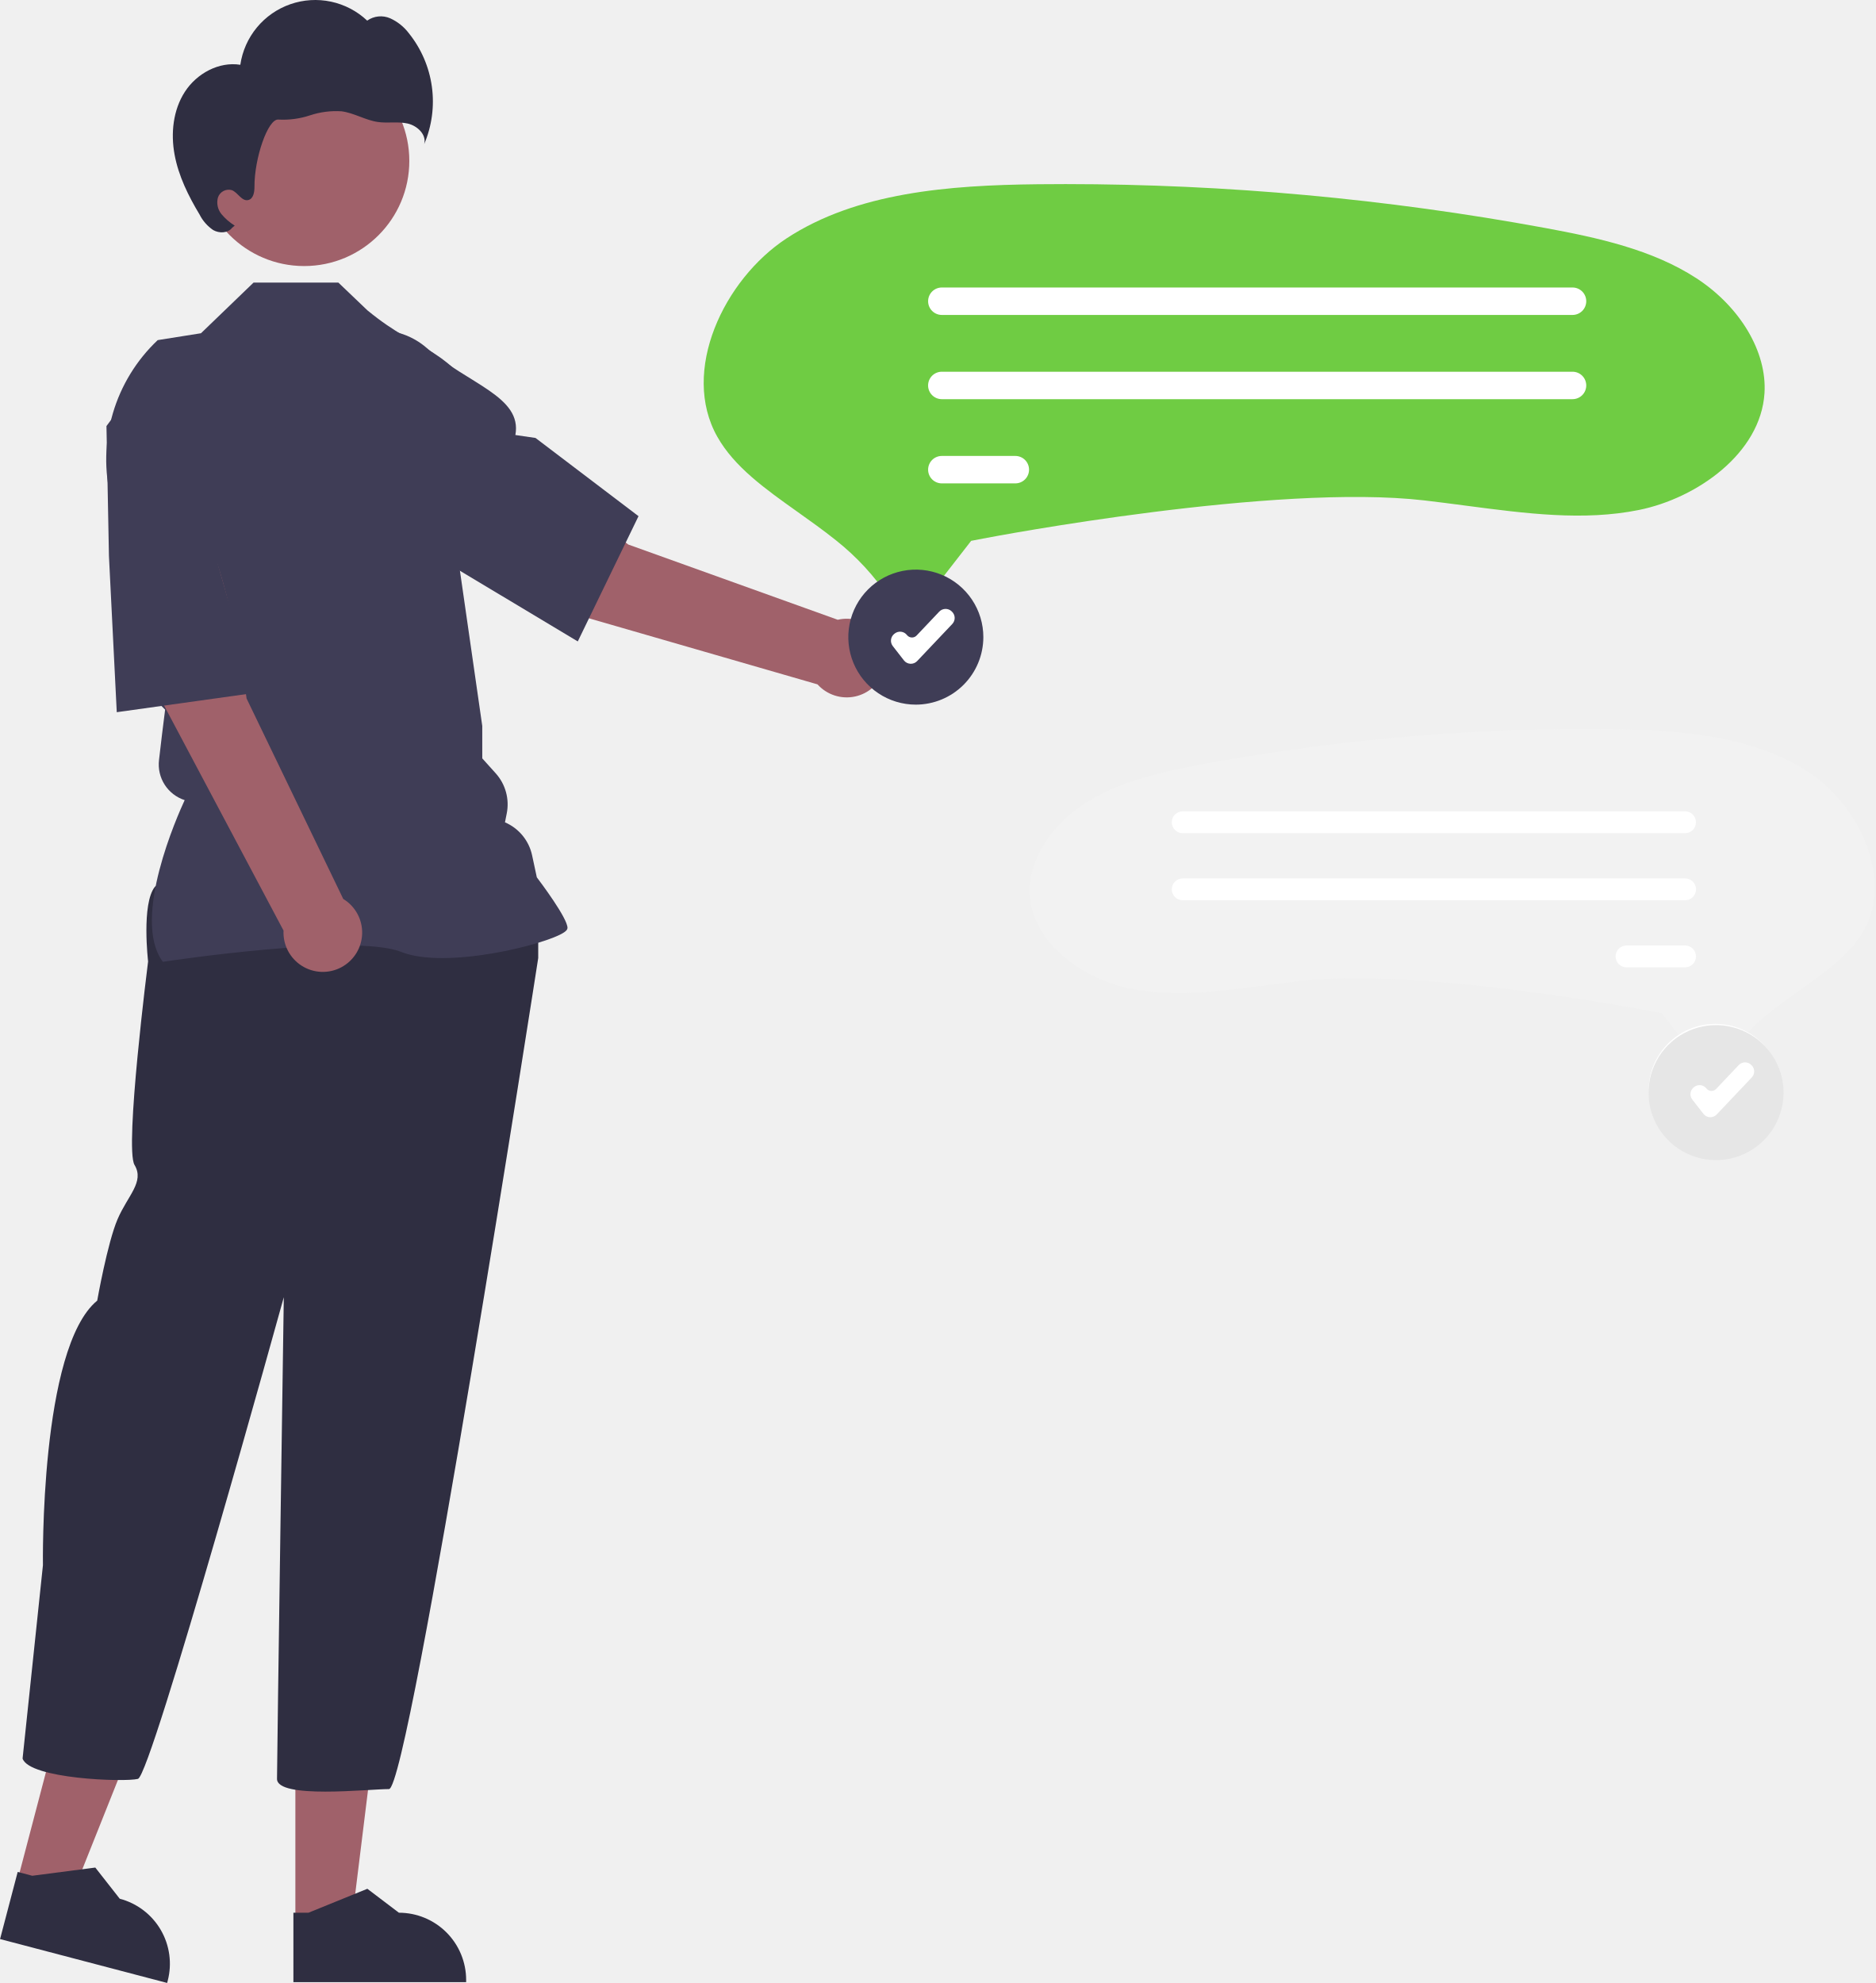
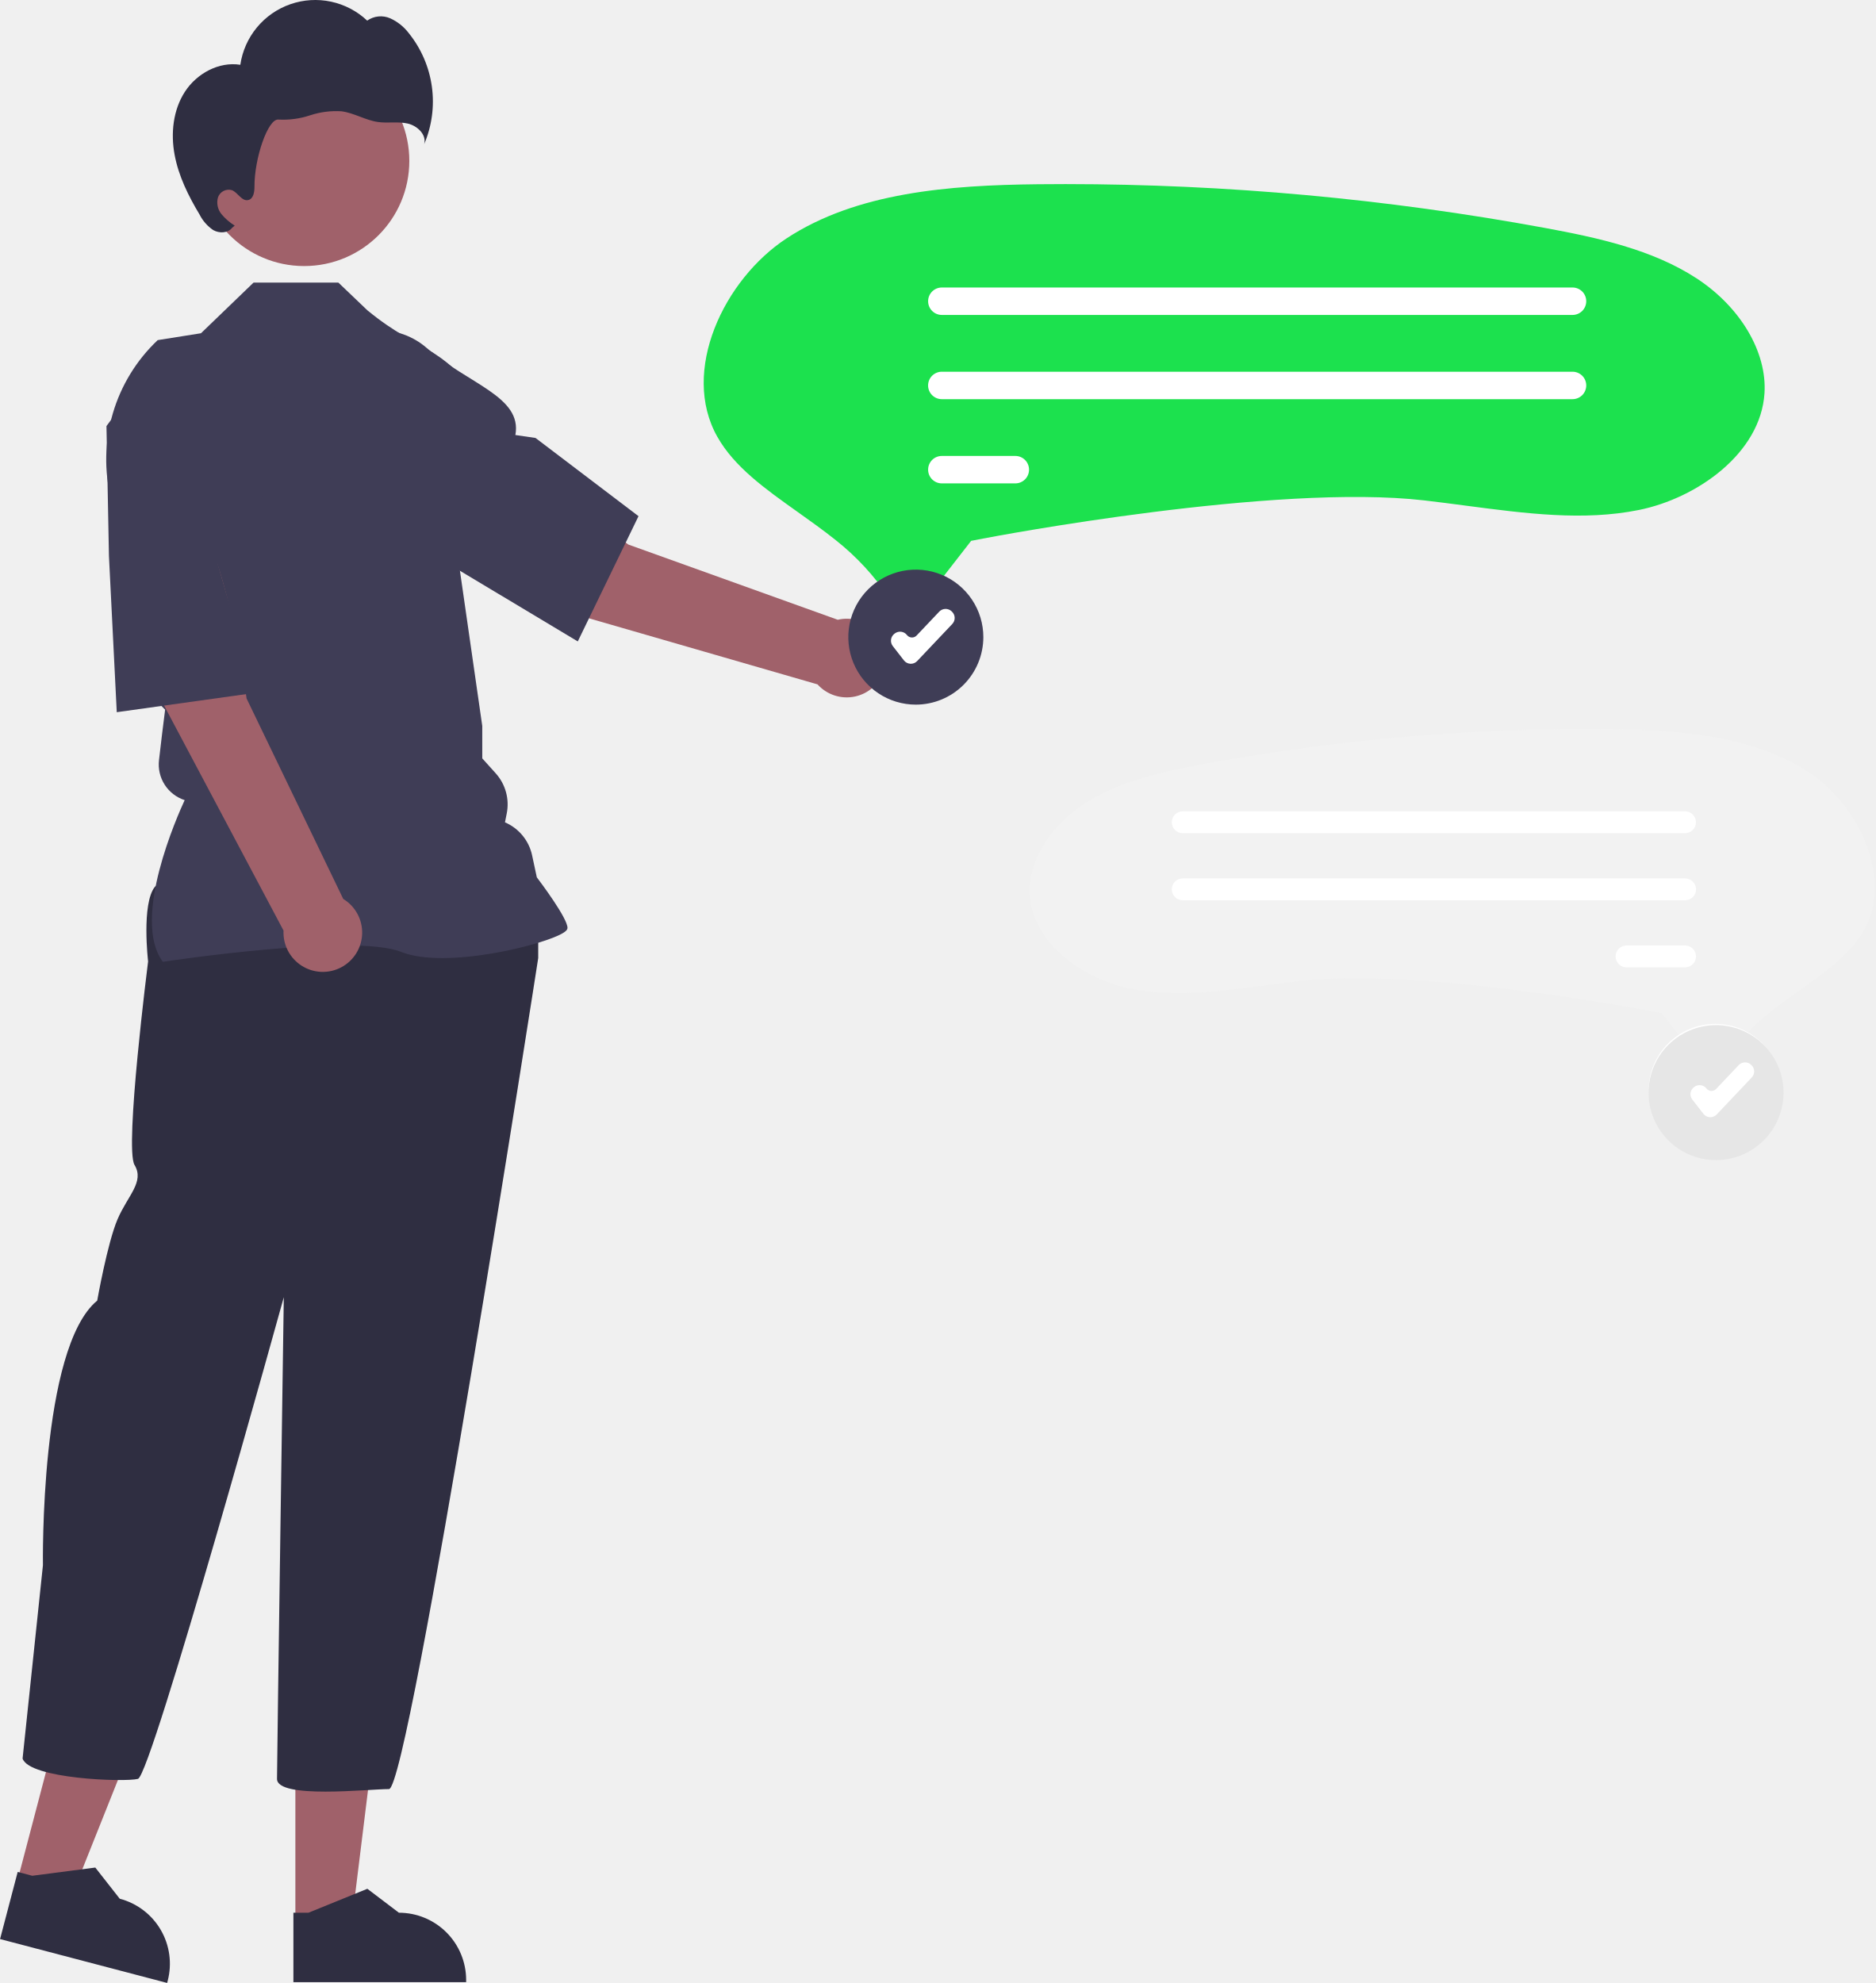
<svg xmlns="http://www.w3.org/2000/svg" width="2093" height="2213" viewBox="0 0 2093 2213" fill="none">
  <path d="M18.814 2101.29L79.441 2117.21L169.71 1890.93L80.225 1867.44L18.814 2101.29Z" fill="#A0616A" />
  <path d="M0.068 2163.97L186.514 2212.93L187.133 2210.57C192.187 2191.33 189.388 2170.86 179.353 2153.68C169.318 2136.5 152.869 2124.01 133.623 2118.95L133.618 2118.95L106.348 2084.17L36.019 2093.32L19.744 2089.05L0.068 2163.97Z" fill="#2F2E41" />
  <path d="M329.628 2146.65L392.313 2146.64L422.135 1904.86L329.614 1904.87L329.628 2146.65Z" fill="#A0616A" />
  <path d="M327.42 2212.04L520.187 2212.03V2209.59C520.186 2189.69 512.28 2170.61 498.209 2156.54C484.139 2142.47 465.055 2134.57 445.157 2134.57H445.152L409.94 2107.85L344.244 2134.57L327.416 2134.57L327.42 2212.04Z" fill="#2F2E41" />
  <path d="M172.841 989.649C157.698 1008.58 165.27 1072.93 165.27 1072.93C165.27 1072.93 138.77 1281.13 150.127 1300.06C161.484 1318.98 142.556 1334.12 131.199 1360.62C119.842 1387.12 108.485 1451.47 108.485 1451.47C44.128 1504.47 47.914 1746.74 47.914 1746.74L25.2 1962.51C32.771 1985.22 138.77 1989.01 153.913 1985.22C169.056 1981.44 316.697 1447.69 316.697 1447.69C316.697 1447.69 309.125 1962.51 309.125 1985.22C309.125 2007.93 411.339 1996.58 434.053 1996.58C456.767 1996.58 600.622 1069.14 600.622 1069.14V1016.15L581.694 989.649C581.694 989.649 187.984 970.722 172.841 989.649Z" fill="#2F2E41" />
  <path d="M339.411 296.912C404.225 296.912 456.767 244.373 456.767 179.563C456.767 114.753 404.225 62.214 339.411 62.214C274.597 62.214 222.055 114.753 222.055 179.563C222.055 244.373 274.597 296.912 339.411 296.912Z" fill="#A0616A" />
  <path d="M181.741 1073.37L181.101 1072.47C146.915 1024.61 198.331 909.609 206.085 892.938C196.877 889.95 188.989 883.862 183.765 875.712C178.541 867.561 176.304 857.852 177.435 848.238L180.778 819.823L184.263 791.952L159.299 766.99L159.229 766.368L144.863 640.672L123.975 557.187C116.105 525.626 116.776 492.54 125.919 461.324C135.062 430.109 152.347 401.888 176.001 379.56L224.283 371.894L282.961 315.361H377.585L410.03 346.357C473.817 398.64 488.96 375.928 560.887 474.349L509.387 610.025L538.173 810.135L538.191 846.349L553.184 863.011C558.585 869.013 562.509 876.193 564.644 883.979C566.78 891.766 567.067 899.943 565.484 907.86L563.512 917.717C571.132 920.983 577.859 926.028 583.126 932.43C588.394 938.831 592.05 946.403 593.787 954.509L599.053 979.08C603.558 985.024 633.295 1024.67 633.295 1035.51C633.295 1037.14 632.094 1038.71 629.516 1040.46C609.251 1054.18 497.241 1082.15 447.667 1062.32C394.86 1041.2 184.947 1072.88 182.832 1073.2L181.741 1073.37Z" fill="#3F3D56" />
  <path d="M122.121 597.341L219.699 578.241C255.786 632.13 275.16 779.483 275.16 779.483L383.043 1003.21C389.674 1007.23 395.12 1012.95 398.824 1019.77C402.528 1026.58 404.36 1034.26 404.132 1042.01C403.903 1049.77 401.624 1057.33 397.525 1063.91C393.427 1070.5 387.655 1075.88 380.799 1079.52C373.942 1083.15 366.246 1084.9 358.493 1084.59C350.74 1084.28 343.209 1081.92 336.665 1077.75C330.121 1073.58 324.799 1067.75 321.24 1060.86C317.682 1053.96 316.014 1046.25 316.407 1038.5L175.699 773.428L122.121 597.341Z" fill="#A0616A" />
  <path d="M121.574 620.491L118.8 475.47L164.72 414.04C173.779 402.014 186.021 392.76 200.063 387.325C214.106 381.891 229.388 380.492 244.184 383.286C264.215 387.21 282.009 398.592 293.968 415.133C305.927 431.673 311.158 452.138 308.605 472.388C300.811 533.795 283.115 610.643 243.082 628.029L242.676 628.206L284.167 773.305L130.298 794.798L121.574 620.491Z" fill="#3F3D56" />
  <path d="M701.107 607.677C701.107 607.677 584.005 516.15 520.494 503.003L464.28 585.014L616.307 678.175L912.294 763.752C917.477 769.508 924.091 773.79 931.465 776.164C938.838 778.538 946.708 778.918 954.276 777.267C961.844 775.616 968.84 771.992 974.555 766.763C980.27 761.534 984.499 754.886 986.813 747.494C989.128 740.103 989.445 732.23 987.733 724.676C986.021 717.122 982.34 710.155 977.065 704.483C971.79 698.811 965.108 694.636 957.698 692.381C950.287 690.127 942.412 689.873 934.871 691.645L701.107 607.677Z" fill="#A0616A" />
  <path d="M495.084 626.069L373.047 547.663L347.564 475.326C342.613 461.106 341.738 445.786 345.038 431.095C348.338 416.405 355.681 402.93 366.237 392.194C380.645 377.736 400.006 369.289 420.404 368.559C440.803 367.83 460.717 374.873 476.121 388.264C522.805 428.915 582.967 442.54 575.132 485.475L597.608 488.757L712.543 576.04L644.765 715.832L495.084 626.069Z" fill="#3F3D56" />
  <path d="M206.297 102.457C219.474 82.071 244.203 68.485 268.176 72.302C270.407 57.004 276.793 42.611 286.639 30.691C296.484 18.771 309.411 9.78 324.013 4.697C338.614 -0.386 354.33 -1.365 369.45 1.865C384.57 5.096 398.513 12.412 409.763 23.018C413.462 20.413 417.771 18.808 422.273 18.357C426.775 17.907 431.317 18.626 435.459 20.446C443.71 24.198 450.888 29.959 456.336 37.203C470.092 54.356 478.939 74.919 481.935 96.701C484.931 118.484 481.965 140.671 473.351 160.901C476.281 150.251 465.607 140.231 454.822 137.841C444.038 135.451 432.725 137.712 421.789 136.156C407.772 134.162 395.171 126.031 381.132 124.201C369.227 123.427 357.285 124.961 345.962 128.72C334.642 132.478 322.717 134.08 310.806 133.441C298.99 132.038 283.77 176.815 283.974 208.352C284.013 214.329 282.782 222.002 276.94 223.27C269.747 224.832 265.579 214.905 258.732 212.2C255.577 211.295 252.193 211.651 249.295 213.192C246.397 214.733 244.21 217.339 243.196 220.461C242.333 223.634 242.24 226.968 242.926 230.185C243.612 233.401 245.056 236.407 247.138 238.953C251.347 243.999 256.343 248.333 261.934 251.787L259.114 254.132C254.423 260.328 244.694 260.596 237.933 256.763C231.468 252.385 226.233 246.424 222.726 239.448C210.218 218.646 199.246 196.481 194.832 172.613C190.418 148.744 193.12 122.842 206.297 102.457Z" fill="#2F2E41" />
-   <path d="M1013.31 678.697C1012.97 678.697 1012.63 678.69 1012.28 678.677C1008.26 678.531 1004.33 677.416 1000.83 675.426C997.335 673.436 994.369 670.631 992.187 667.249C975.848 642.829 955.796 621.11 932.756 602.875C918.809 591.728 904.234 581.363 890.14 571.338C853.779 545.486 819.536 521.137 800.528 487.493C759.084 414.131 807.89 311.948 877.614 266.122C955.819 214.727 1058.69 206.665 1158.2 205.608C1168.54 205.499 1178.89 205.445 1189.24 205.445C1368.54 205.514 1547.46 221.873 1723.8 254.321C1782.44 265.138 1843.82 278.39 1893.14 310.55C1942.17 342.52 1971.97 392.864 1969.06 438.812C1964.82 505.889 1893.71 556.01 1828.96 569.114C1767.24 581.594 1703.12 573.16 1635.24 564.228C1620.26 562.258 1604.76 560.219 1589.44 558.448C1422.92 539.202 1110.11 598.523 1096.87 601.058L1083.74 603.572L1032.8 669.126C1030.51 672.115 1027.55 674.533 1024.17 676.193C1020.79 677.853 1017.08 678.71 1013.31 678.697Z" fill="#6FCC43" />
+   <path d="M1013.31 678.697C1012.97 678.697 1012.63 678.69 1012.28 678.677C1008.26 678.531 1004.33 677.416 1000.83 675.426C997.335 673.436 994.369 670.631 992.187 667.249C975.848 642.829 955.796 621.11 932.756 602.875C918.809 591.728 904.234 581.363 890.14 571.338C853.779 545.486 819.536 521.137 800.528 487.493C759.084 414.131 807.89 311.948 877.614 266.122C955.819 214.727 1058.69 206.665 1158.2 205.608C1168.54 205.499 1178.89 205.445 1189.24 205.445C1368.54 205.514 1547.46 221.873 1723.8 254.321C1782.44 265.138 1843.82 278.39 1893.14 310.55C1942.17 342.52 1971.97 392.864 1969.06 438.812C1964.82 505.889 1893.71 556.01 1828.96 569.114C1767.24 581.594 1703.12 573.16 1635.24 564.228C1620.26 562.258 1604.76 560.219 1589.44 558.448C1422.92 539.202 1110.11 598.523 1096.87 601.058L1083.74 603.572L1032.8 669.126C1030.51 672.115 1027.55 674.533 1024.17 676.193C1020.79 677.853 1017.08 678.71 1013.31 678.697Z" fill="#1ce14e" />
  <path d="M1754.84 351.472H1051.02C1046.96 351.472 1043.06 349.859 1040.19 346.987C1037.32 344.115 1035.71 340.221 1035.71 336.159C1035.71 332.098 1037.32 328.203 1040.19 325.332C1043.06 322.46 1046.96 320.847 1051.02 320.847H1754.84C1758.9 320.847 1762.79 322.46 1765.67 325.332C1768.54 328.203 1770.15 332.098 1770.15 336.159C1770.15 340.221 1768.54 344.115 1765.67 346.987C1762.79 349.859 1758.9 351.472 1754.84 351.472Z" fill="white" />
  <path d="M1754.84 445.463H1051.02C1049.01 445.465 1047.02 445.071 1045.16 444.304C1043.3 443.536 1041.61 442.41 1040.19 440.989C1038.76 439.569 1037.63 437.882 1036.86 436.025C1036.09 434.168 1035.69 432.177 1035.69 430.166C1035.69 428.156 1036.08 426.164 1036.85 424.305C1037.62 422.447 1038.74 420.757 1040.16 419.334C1041.58 417.911 1043.27 416.781 1045.13 416.01C1046.99 415.238 1048.98 414.84 1050.99 414.838H1754.84C1758.9 414.838 1762.79 416.451 1765.67 419.323C1768.54 422.194 1770.15 426.089 1770.15 430.15C1770.15 434.212 1768.54 438.106 1765.67 440.978C1762.79 443.85 1758.9 445.463 1754.84 445.463Z" fill="white" />
  <path d="M1133.04 539.452H1051.02C1046.96 539.452 1043.06 537.838 1040.19 534.966C1037.32 532.095 1035.71 528.2 1035.71 524.139C1035.71 520.078 1037.32 516.183 1040.19 513.311C1043.06 510.44 1046.96 508.826 1051.02 508.826H1133.04C1137.1 508.826 1141 510.44 1143.87 513.311C1146.74 516.183 1148.35 520.078 1148.35 524.139C1148.35 528.2 1146.74 532.095 1143.87 534.966C1141 537.838 1137.1 539.452 1133.04 539.452Z" fill="white" />
  <path d="M1894.95 1182.85L1854.37 1130.63L1843.91 1128.63C1833.37 1126.61 1584.19 1079.36 1451.56 1094.69C1439.35 1096.1 1427.01 1097.72 1415.07 1099.29C1361 1106.41 1309.93 1113.12 1260.77 1103.18C1209.19 1092.75 1152.55 1052.82 1149.17 999.393C1146.85 962.793 1170.59 922.692 1209.65 897.227C1248.93 871.61 1297.82 861.054 1344.53 852.438C1484.99 826.592 1627.51 813.561 1770.33 813.506C1778.58 813.506 1786.82 813.55 1795.06 813.636C1874.32 814.478 1956.26 820.899 2018.55 861.838C2074.09 898.34 2112.97 979.733 2079.96 1038.17C2064.82 1064.97 2037.54 1084.36 2008.58 1104.95C1997.35 1112.94 1985.74 1121.2 1974.63 1130.08C1956.28 1144.6 1940.31 1161.9 1927.29 1181.35C1925.55 1184.05 1923.19 1186.28 1920.41 1187.87C1917.62 1189.45 1914.49 1190.34 1911.29 1190.45C1911.01 1190.47 1910.74 1190.47 1910.47 1190.47C1907.47 1190.48 1904.51 1189.8 1901.81 1188.48C1899.12 1187.15 1896.77 1185.23 1894.95 1182.85Z" fill="#F2F2F2" />
  <path d="M1319.81 929.823H1880.43C1883.66 929.817 1886.76 928.529 1889.04 926.242C1891.32 923.955 1892.6 920.856 1892.6 917.626C1892.6 914.395 1891.32 911.296 1889.04 909.009C1886.76 906.723 1883.66 905.435 1880.43 905.429H1319.81C1316.58 905.435 1313.48 906.723 1311.2 909.009C1308.92 911.296 1307.64 914.395 1307.64 917.626C1307.64 920.856 1308.92 923.955 1311.2 926.242C1313.48 928.529 1316.58 929.817 1319.81 929.823Z" fill="white" />
  <path d="M1319.81 1004.69H1880.43C1882.03 1004.69 1883.62 1004.38 1885.11 1003.77C1886.59 1003.16 1887.94 1002.27 1889.07 1001.13C1890.21 1000 1891.11 998.658 1891.73 997.177C1892.34 995.697 1892.66 994.109 1892.66 992.506C1892.66 990.903 1892.35 989.315 1891.74 987.833C1891.12 986.351 1890.22 985.005 1889.09 983.871C1887.96 982.736 1886.61 981.837 1885.13 981.224C1883.65 980.61 1882.06 980.295 1880.46 980.296H1319.81C1316.58 980.302 1313.48 981.59 1311.2 983.877C1308.92 986.164 1307.64 989.263 1307.64 992.493C1307.64 995.724 1308.92 998.823 1311.2 1001.11C1313.48 1003.4 1316.58 1004.68 1319.81 1004.69Z" fill="white" />
  <path d="M1815.1 1079.56H1880.43C1883.67 1079.56 1886.77 1078.27 1889.06 1075.98C1891.34 1073.7 1892.63 1070.59 1892.63 1067.36C1892.63 1064.12 1891.34 1061.02 1889.06 1058.73C1886.77 1056.45 1883.67 1055.16 1880.43 1055.16H1815.1C1811.86 1055.16 1808.76 1056.45 1806.47 1058.73C1804.19 1061.02 1802.9 1064.12 1802.9 1067.36C1802.9 1070.59 1804.19 1073.7 1806.47 1075.98C1808.76 1078.27 1811.86 1079.56 1815.1 1079.56Z" fill="white" />
  <path d="M1022 785.452C1063.11 785.452 1096.44 752.128 1096.44 711.02C1096.44 669.912 1063.11 636.587 1022 636.587C980.892 636.587 947.565 669.912 947.565 711.02C947.565 752.128 980.892 785.452 1022 785.452Z" fill="white" />
  <path d="M1022 786.361C1007.1 786.361 992.533 781.942 980.143 773.664C967.752 765.385 958.095 753.619 952.392 739.852C946.689 726.085 945.197 710.937 948.104 696.322C951.011 681.707 958.187 668.283 968.725 657.746C979.262 647.209 992.687 640.034 1007.3 637.127C1021.92 634.219 1037.07 635.711 1050.84 641.414C1064.6 647.116 1076.37 656.773 1084.65 669.162C1092.93 681.552 1097.35 696.118 1097.35 711.019C1097.33 730.994 1089.38 750.145 1075.25 764.269C1061.13 778.393 1041.98 786.338 1022 786.361Z" fill="#3F3D56" />
  <path d="M1016.43 740.767C1016.27 740.767 1016.11 740.762 1015.95 740.754C1014.55 740.686 1013.18 740.316 1011.93 739.669C1010.69 739.022 1009.6 738.114 1008.74 737.005L996.298 721.014C995.512 720.004 994.933 718.85 994.594 717.617C994.254 716.383 994.161 715.096 994.32 713.826C994.478 712.557 994.885 711.332 995.517 710.22C996.15 709.108 996.995 708.132 998.004 707.346L998.452 706.998C999.462 706.212 1000.62 705.633 1001.85 705.293C1003.08 704.954 1004.37 704.86 1005.64 705.019C1006.91 705.178 1008.14 705.585 1009.25 706.218C1010.36 706.85 1011.34 707.696 1012.12 708.706C1012.75 709.513 1013.55 710.174 1014.45 710.645C1015.36 711.117 1016.36 711.386 1017.38 711.436C1018.4 711.486 1019.42 711.314 1020.37 710.934C1021.32 710.553 1022.18 709.972 1022.88 709.23L1048.14 682.566C1049.92 680.694 1052.36 679.603 1054.95 679.533C1057.53 679.463 1060.03 680.419 1061.91 682.192L1062.32 682.587C1063.25 683.467 1064 684.52 1064.52 685.688C1065.04 686.856 1065.33 688.116 1065.36 689.394C1065.39 690.673 1065.18 691.945 1064.72 693.14C1064.26 694.334 1063.57 695.426 1062.69 696.355L1023.5 737.725C1022.59 738.686 1021.49 739.451 1020.28 739.974C1019.06 740.498 1017.75 740.767 1016.43 740.767Z" fill="white" />
  <path d="M1914.19 1291.5C1955.3 1291.5 1988.63 1258.17 1988.63 1217.06C1988.63 1175.96 1955.3 1142.63 1914.19 1142.63C1873.08 1142.63 1839.75 1175.96 1839.75 1217.06C1839.75 1258.17 1873.08 1291.5 1914.19 1291.5Z" fill="white" />
  <path d="M1914.98 1294.69C1900.08 1294.69 1885.51 1290.27 1873.12 1281.99C1860.73 1273.72 1851.07 1261.95 1845.37 1248.18C1839.67 1234.42 1838.18 1219.27 1841.08 1204.65C1843.99 1190.04 1851.17 1176.61 1861.7 1166.08C1872.24 1155.54 1885.67 1148.36 1900.28 1145.46C1914.9 1142.55 1930.05 1144.04 1943.81 1149.74C1957.58 1155.45 1969.35 1165.1 1977.63 1177.49C1985.91 1189.88 1990.33 1204.45 1990.33 1219.35C1990.3 1239.32 1982.36 1258.47 1968.23 1272.6C1954.11 1286.72 1934.96 1294.67 1914.98 1294.69Z" fill="#E6E6E6" />
  <path d="M1908.62 1246.81C1908.46 1246.81 1908.3 1246.81 1908.14 1246.8C1906.74 1246.73 1905.37 1246.36 1904.12 1245.71C1902.88 1245.07 1901.79 1244.16 1900.93 1243.05L1888.49 1227.06C1887.7 1226.05 1887.12 1224.89 1886.78 1223.66C1886.44 1222.43 1886.35 1221.14 1886.51 1219.87C1886.67 1218.6 1887.07 1217.38 1887.71 1216.26C1888.34 1215.15 1889.18 1214.18 1890.19 1213.39L1890.64 1213.04C1891.65 1212.26 1892.8 1211.68 1894.04 1211.34C1895.27 1211 1896.56 1210.9 1897.83 1211.06C1899.1 1211.22 1900.33 1211.63 1901.44 1212.26C1902.55 1212.89 1903.53 1213.74 1904.31 1214.75C1904.94 1215.56 1905.73 1216.22 1906.64 1216.69C1907.55 1217.16 1908.55 1217.43 1909.57 1217.48C1910.59 1217.53 1911.61 1217.36 1912.56 1216.98C1913.51 1216.6 1914.36 1216.02 1915.07 1215.27L1940.33 1188.61C1942.1 1186.74 1944.55 1185.65 1947.13 1185.58C1949.71 1185.51 1952.22 1186.46 1954.1 1188.24L1954.51 1188.63C1955.44 1189.51 1956.18 1190.56 1956.71 1191.73C1957.23 1192.9 1957.51 1194.16 1957.55 1195.44C1957.58 1196.72 1957.36 1197.99 1956.91 1199.18C1956.45 1200.38 1955.76 1201.47 1954.88 1202.4L1915.69 1243.77C1914.78 1244.73 1913.68 1245.5 1912.46 1246.02C1911.25 1246.54 1909.94 1246.81 1908.62 1246.81Z" fill="white" />
</svg>
